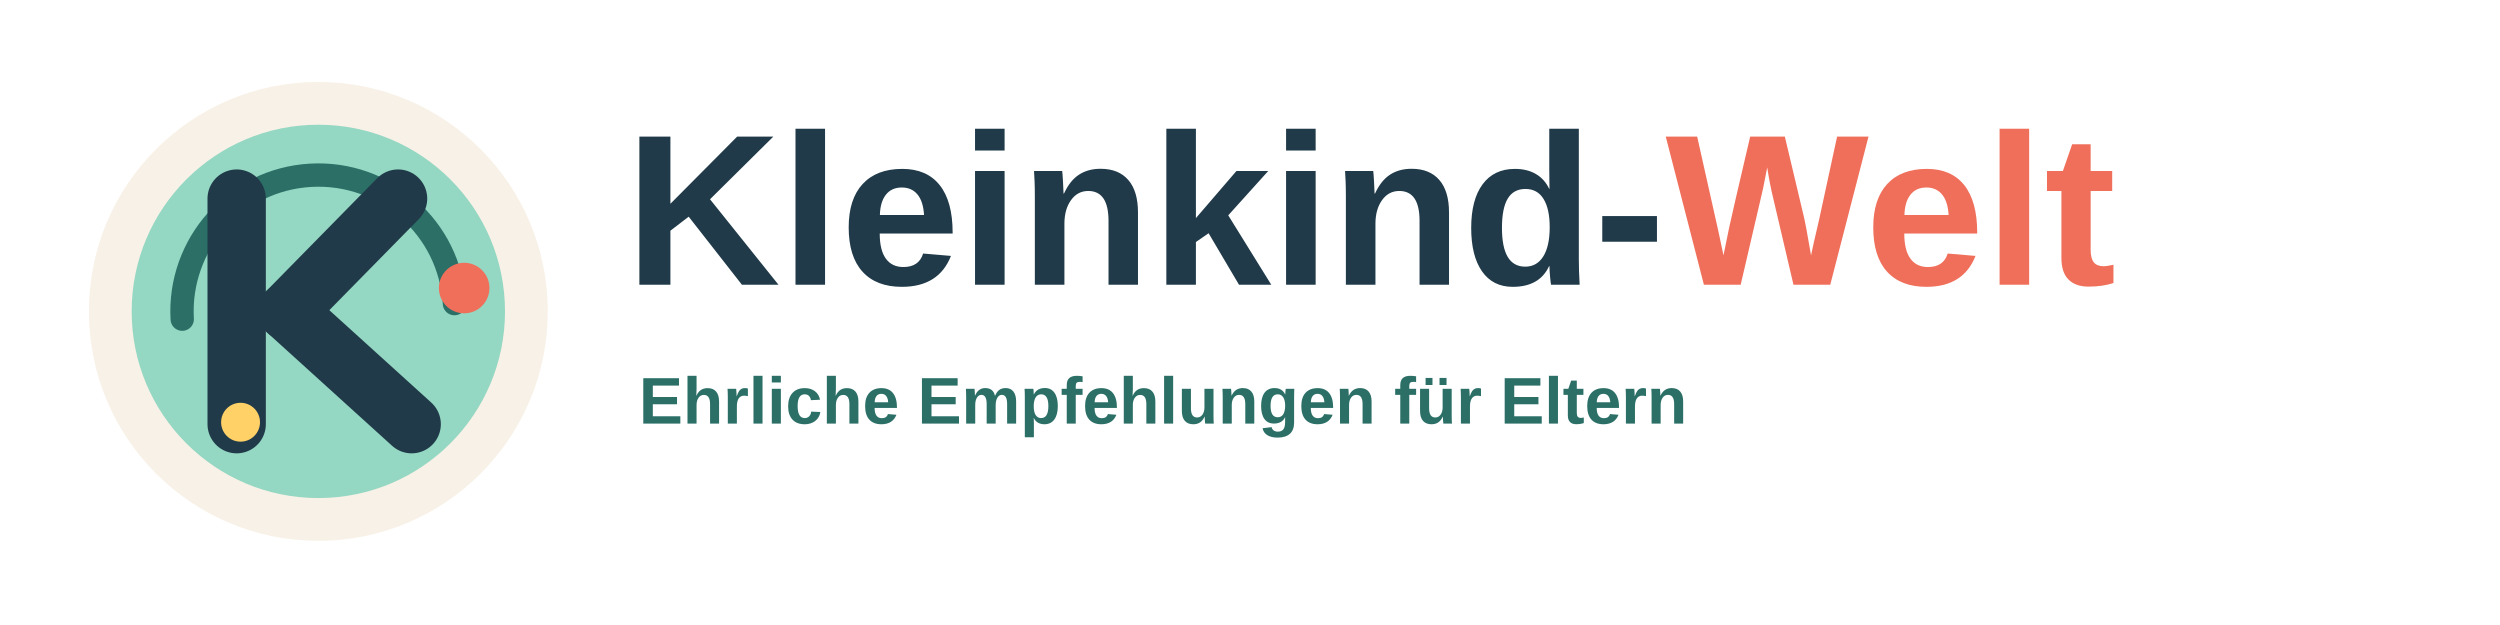
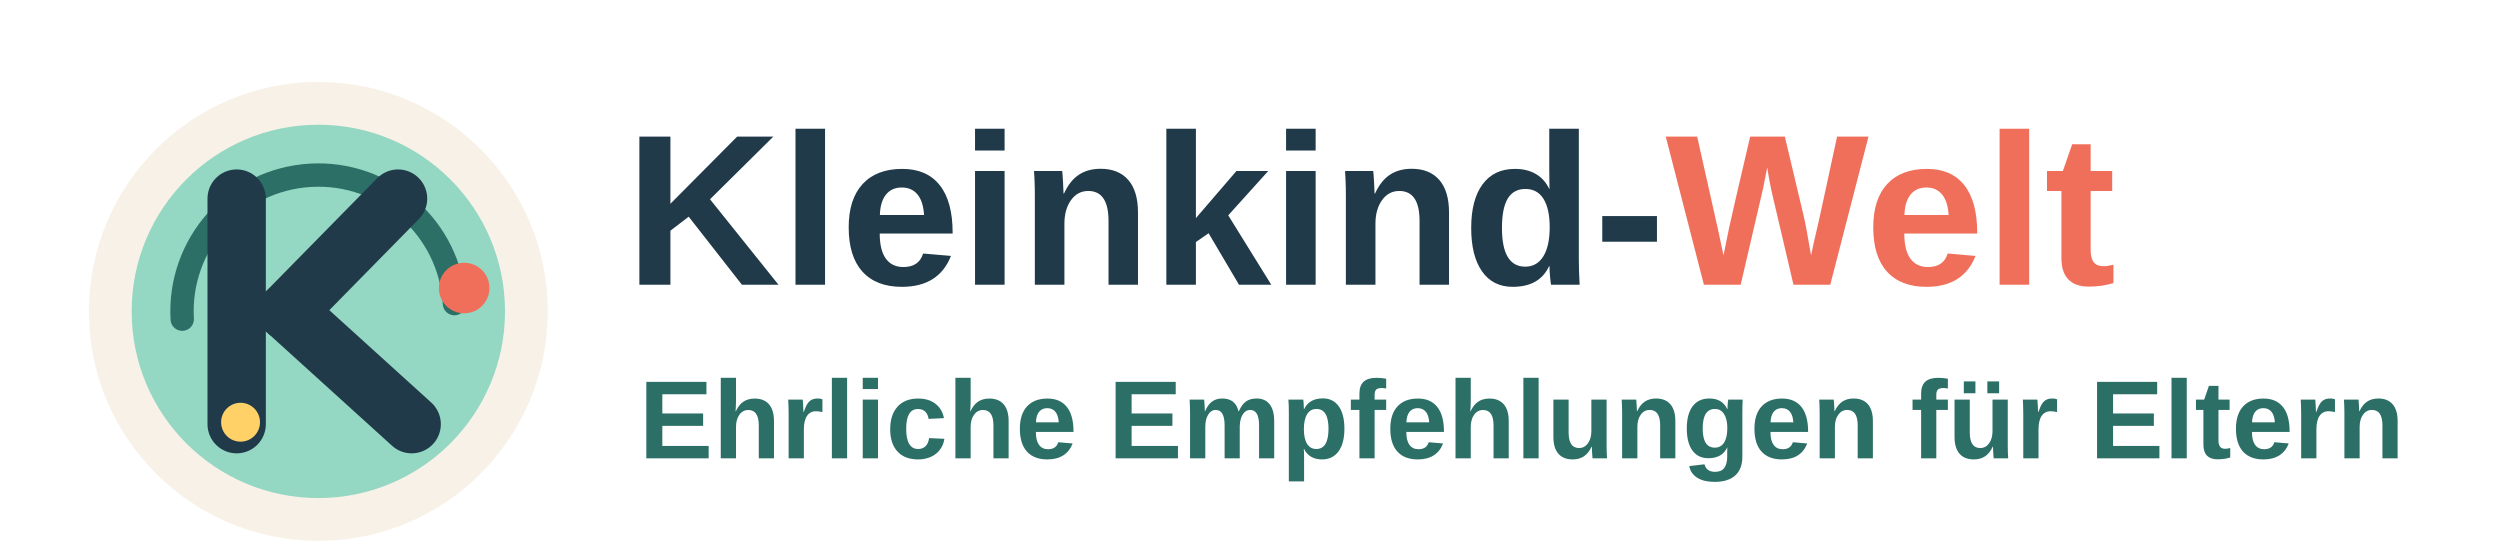
- <svg xmlns="http://www.w3.org/2000/svg" viewBox="0 0 720 180" role="img" aria-labelledby="title desc">
+ <svg xmlns="http://www.w3.org/2000/svg" viewBox="0 0 720 160" role="img" aria-labelledby="title desc">
  <defs>
    <style>
      .name {
        font-family: Nunito, Arial, Helvetica, sans-serif;
        font-size: 62px;
        font-weight: 800;
        letter-spacing: 0;
      }
      .tagline {
        font-family: Nunito, Arial, Helvetica, sans-serif;
-         font-size: 19px;
+         font-size: 32px;
        font-weight: 700;
        letter-spacing: 0;
      }
    </style>
  </defs>
  <g transform="translate(20 18) scale(.56)">
    <circle cx="128" cy="128" r="118" fill="#F8F1E7" />
    <circle cx="128" cy="128" r="96" fill="#94D7C2" />
    <path d="M58 132a70 70 0 0 1 140-8" fill="none" stroke="#2B6F67" stroke-width="12" stroke-linecap="round" />
    <circle cx="203" cy="116" r="13" fill="#F06F5B" />
    <path d="M86 70v116" fill="none" stroke="#203A49" stroke-width="30" stroke-linecap="round" />
    <path d="M112 128 169 70" fill="none" stroke="#203A49" stroke-width="30" stroke-linecap="round" />
    <path d="M112 128 176 186" fill="none" stroke="#203A49" stroke-width="30" stroke-linecap="round" />
    <circle cx="88" cy="185" r="10" fill="#FFD166" />
  </g>
  <text class="name" x="180" y="82" fill="#203A49">Kleinkind-<tspan fill="#F06F5B">Welt</tspan>
  </text>
-   <text class="tagline" x="184" y="122" fill="#2B6F67">Ehrliche Empfehlungen für Eltern</text>
+   <text class="tagline" x="184" y="132" fill="#2B6F67">Ehrliche Empfehlungen für Eltern</text>
</svg>
